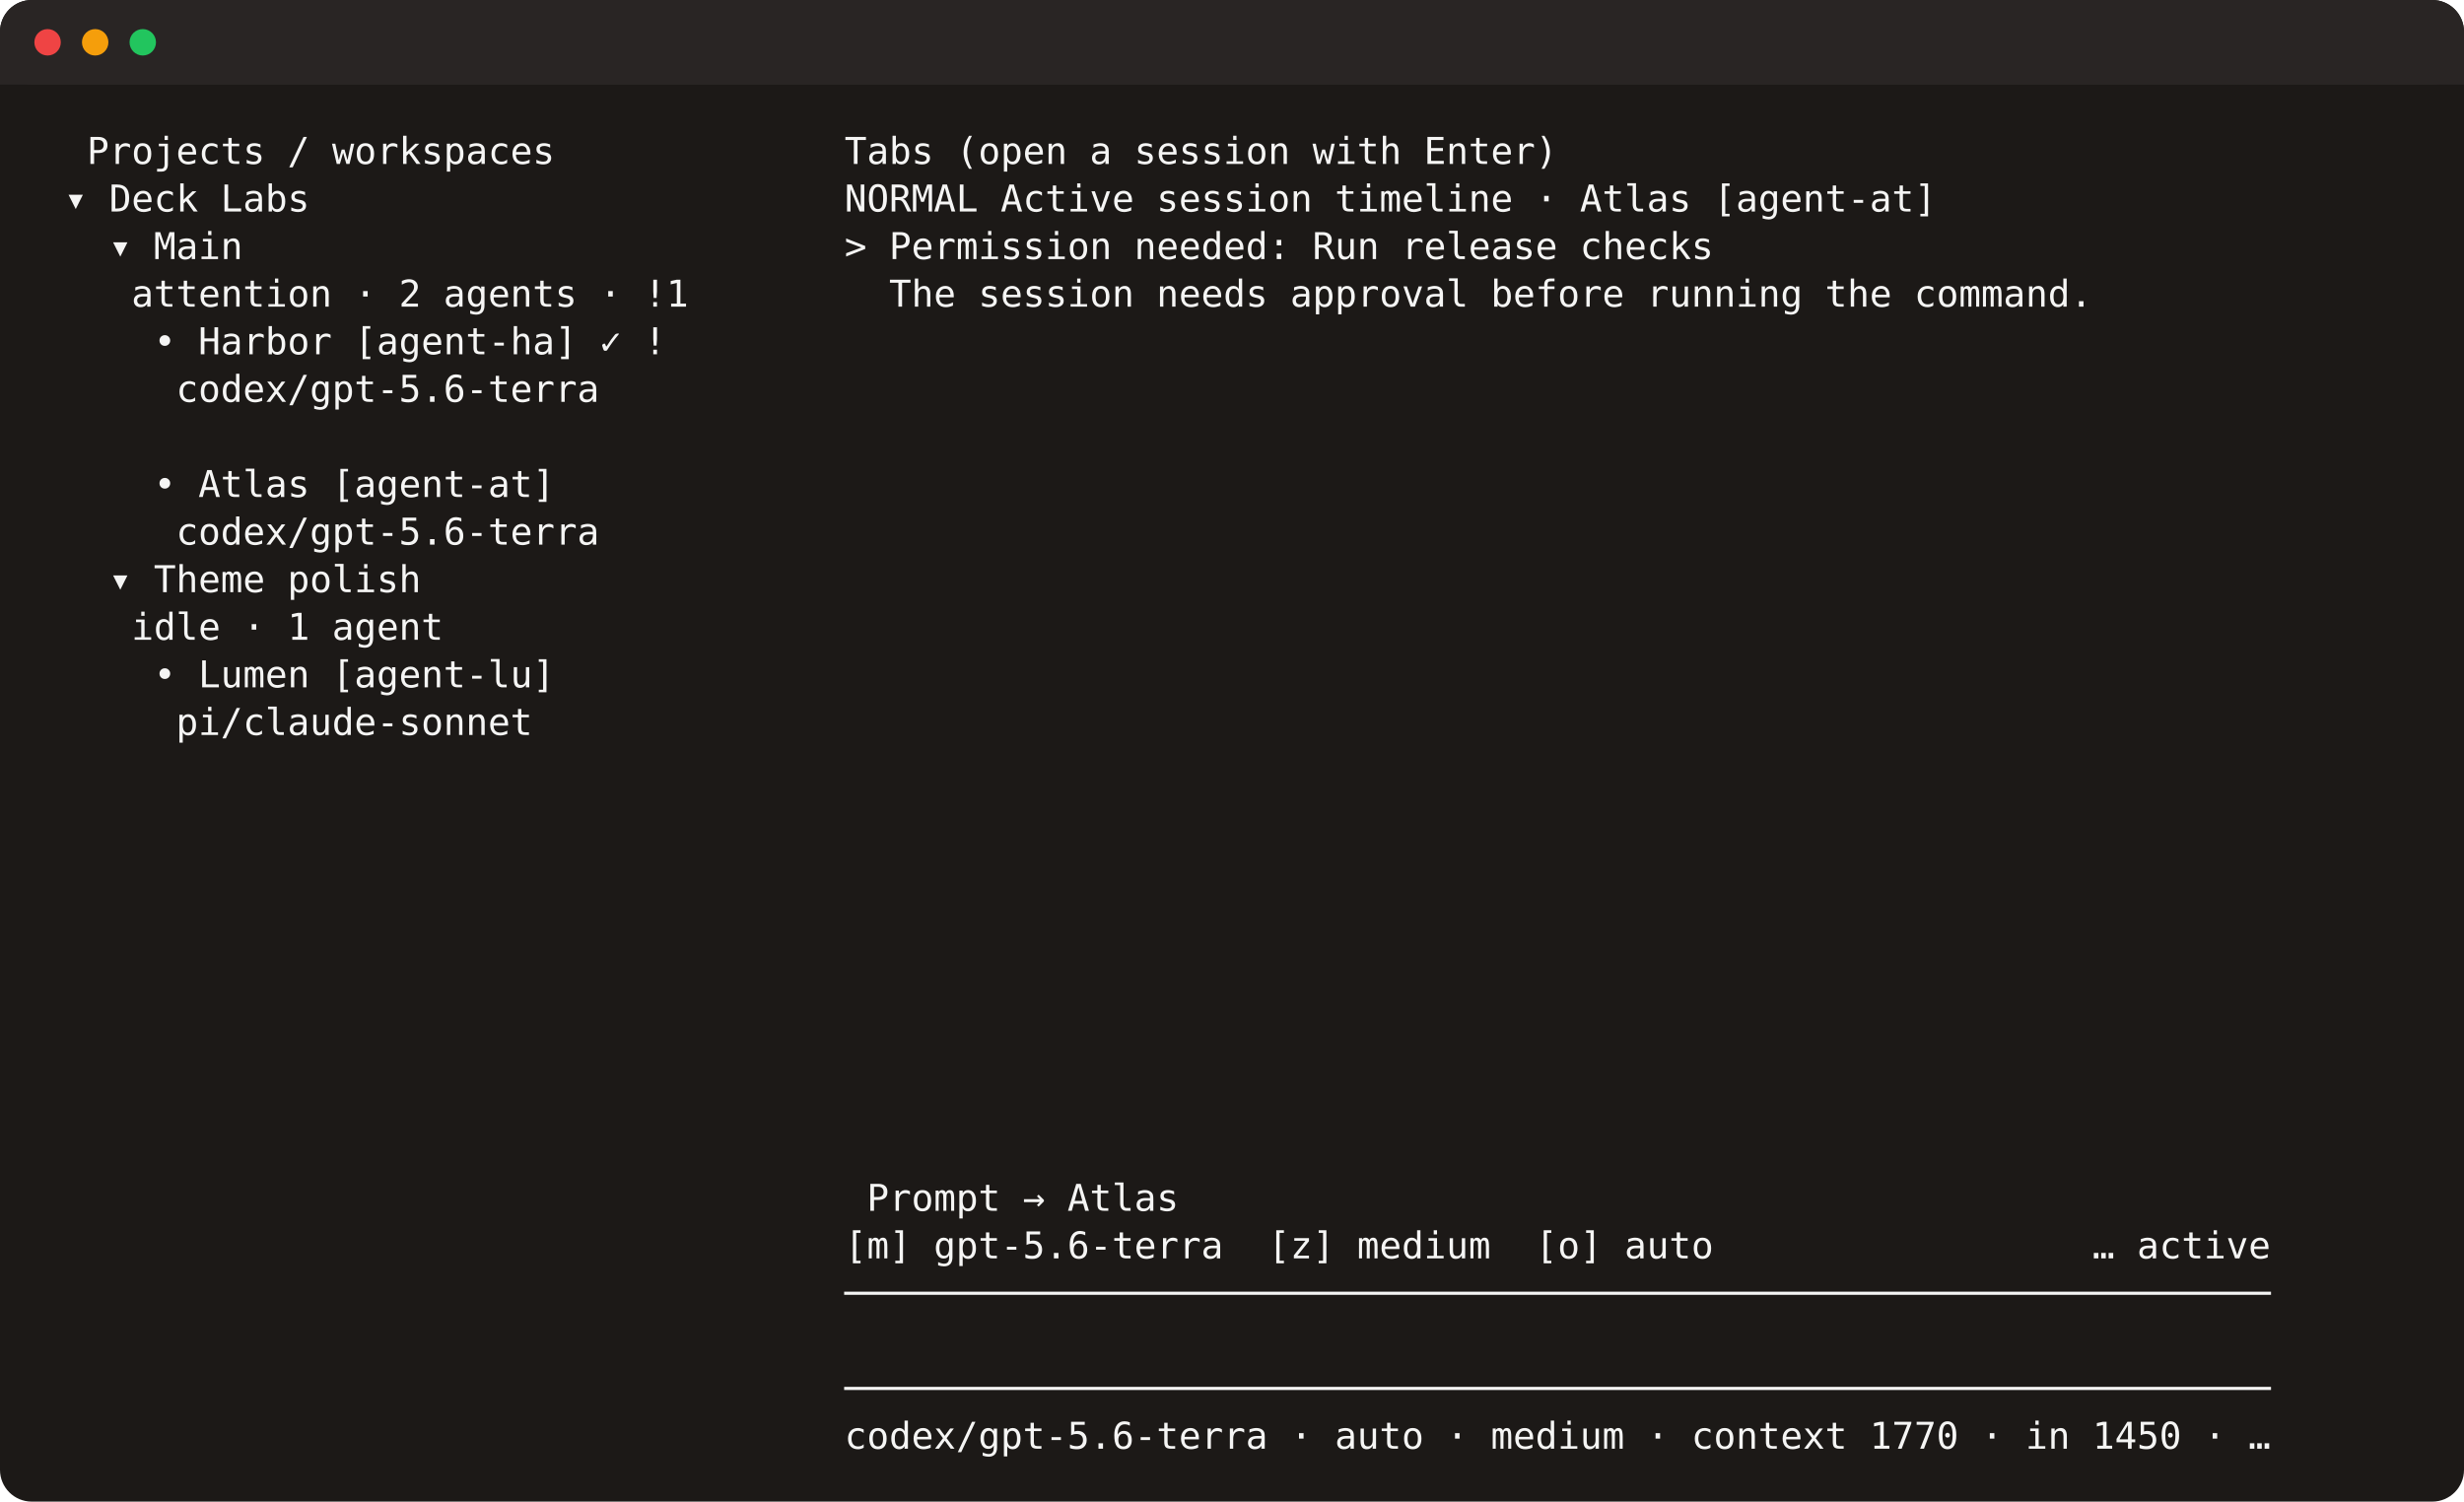
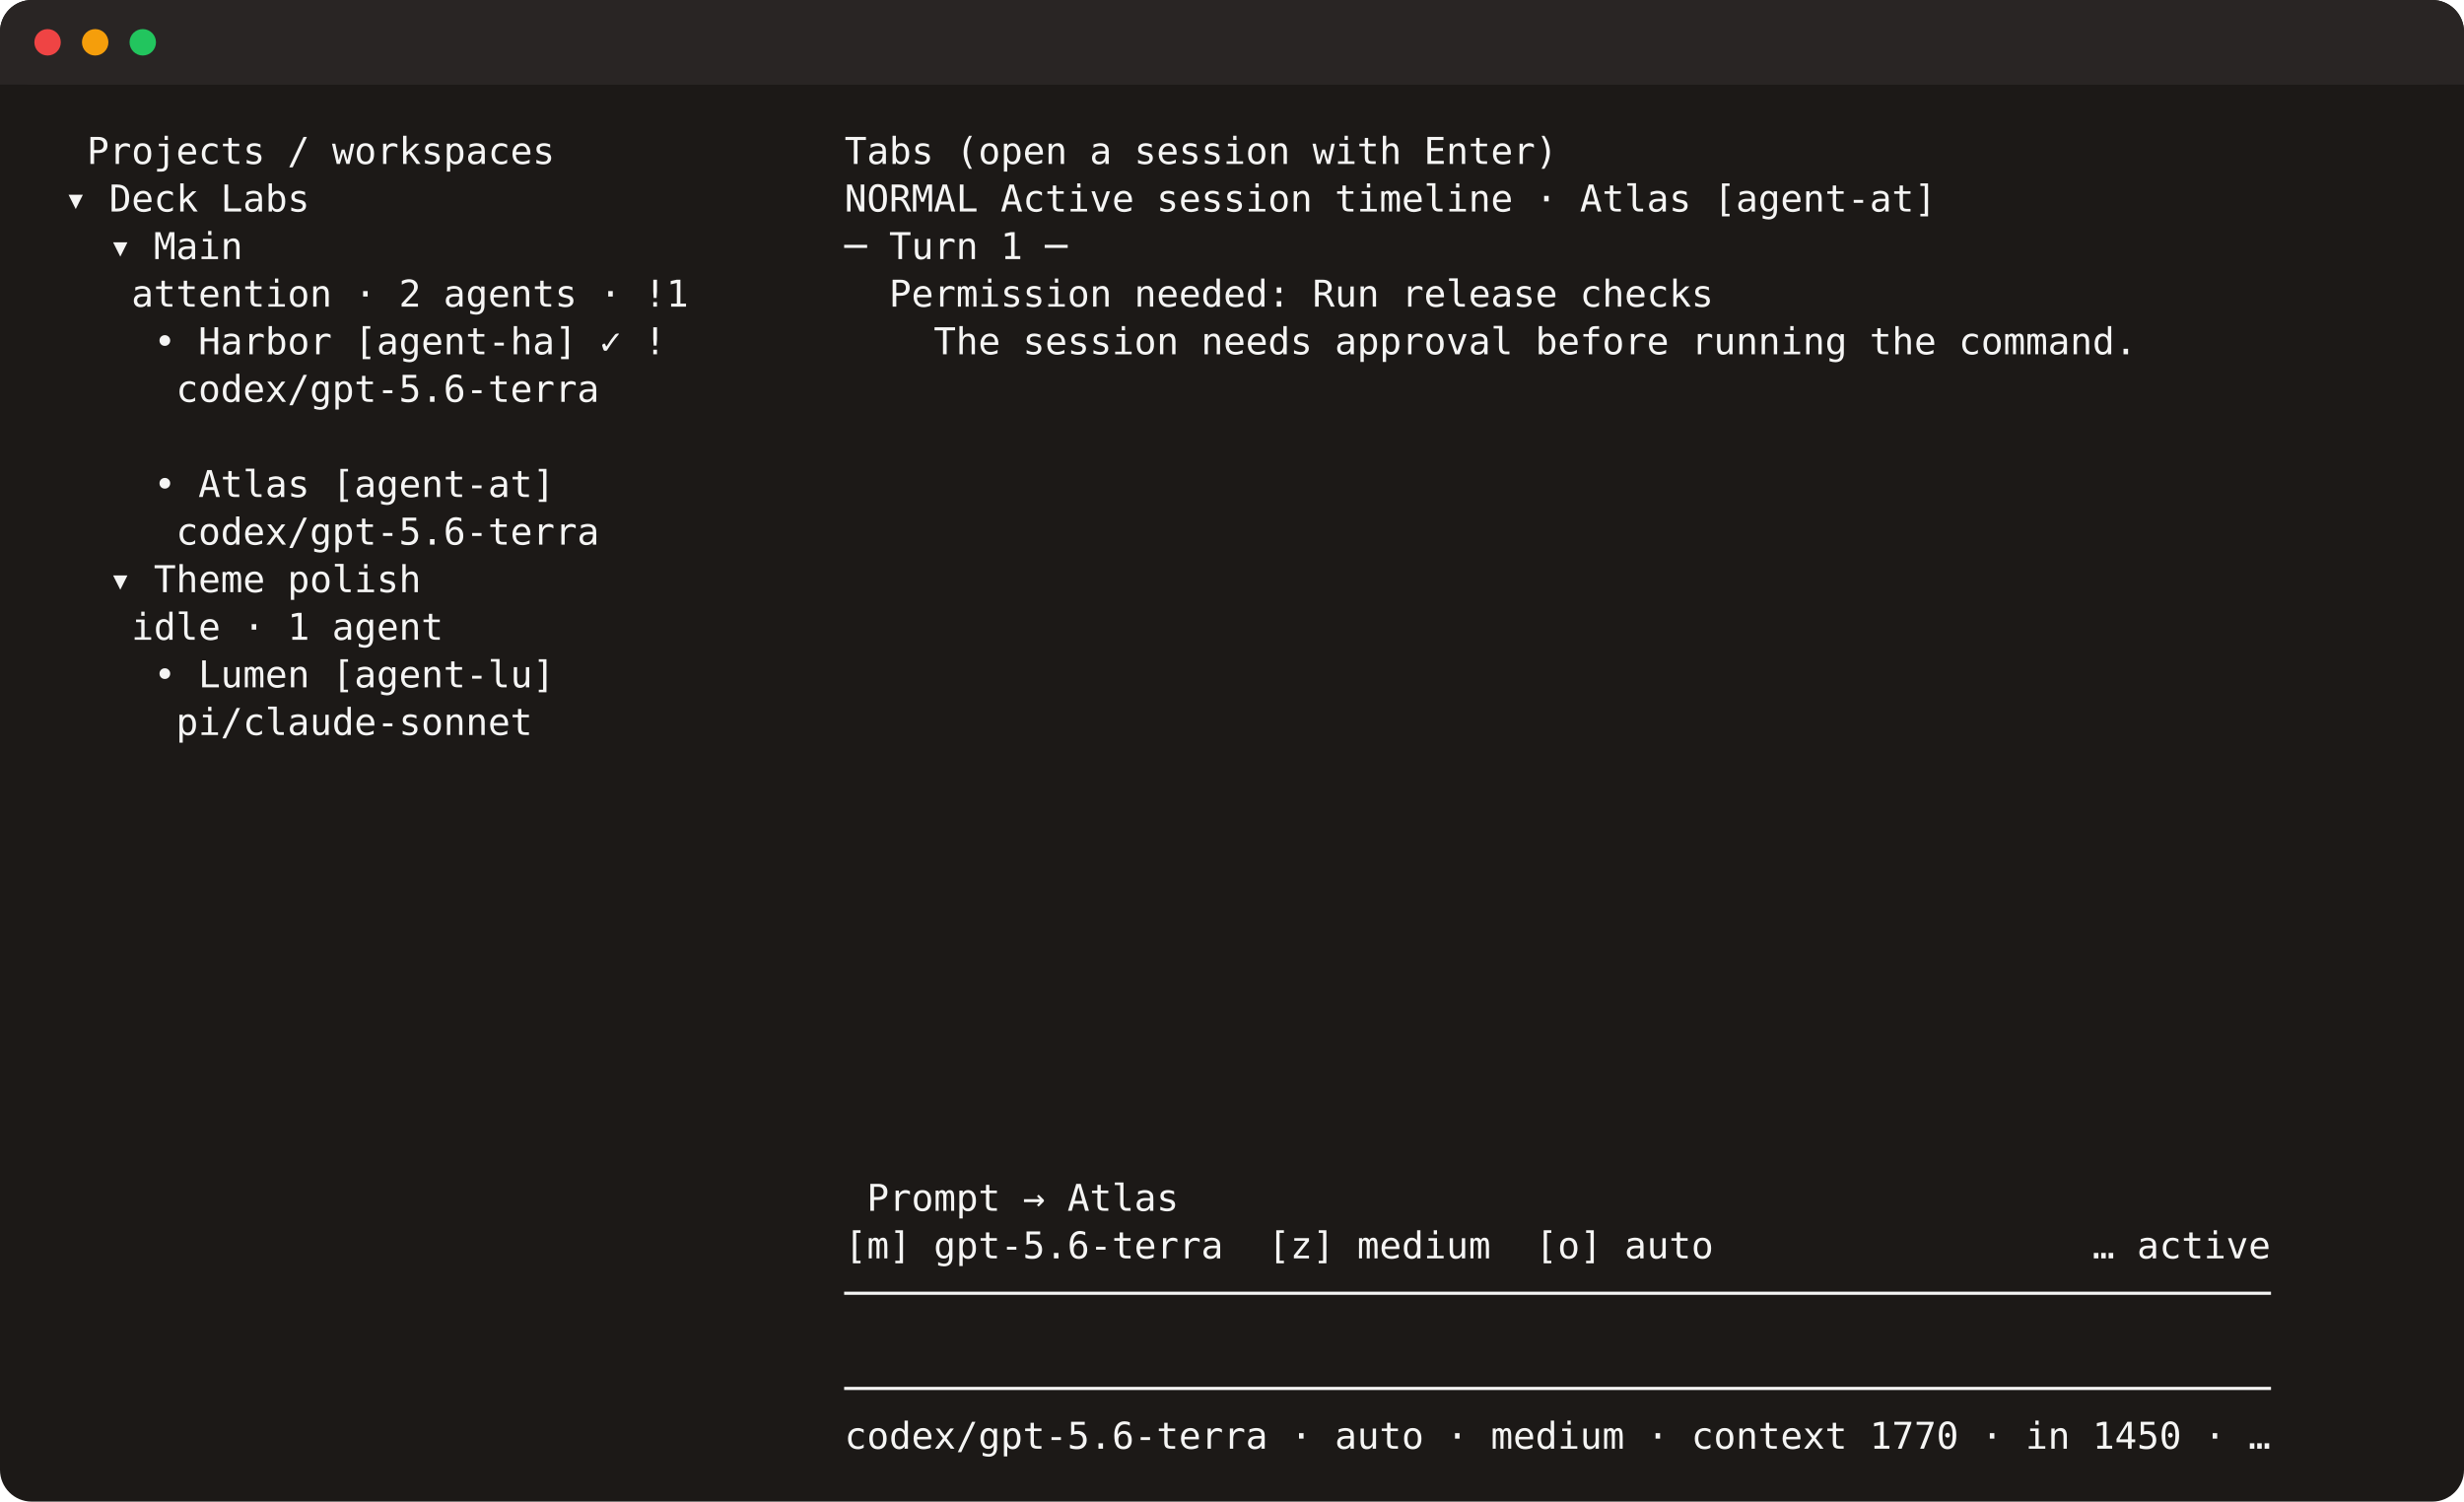
<svg xmlns="http://www.w3.org/2000/svg" width="932" height="568" viewBox="0 0 932 568">
  <rect width="932" height="568" rx="12" fill="#1c1917" />
  <rect width="932" height="32" rx="12" fill="#292524" />
  <rect y="20" width="932" height="12" fill="#292524" />
  <circle cx="18" cy="16" r="5" fill="#ef4444" />
  <circle cx="36" cy="16" r="5" fill="#f59e0b" />
  <circle cx="54" cy="16" r="5" fill="#22c55e" />
  <g fill="#f5f5f4" font-family="SFMono-Regular, Menlo, Consolas, monospace" font-size="14" xml:space="preserve">
    <text x="16" y="62">  Projects / workspaces             Tabs (open a session with Enter)                                </text>
    <text x="16" y="80"> ▾ Deck Labs                        NORMAL Active session timeline · Atlas [agent-at]               </text>
-     <text x="16" y="98">   ▾ Main                           &gt; Permission needed: Run release checks                         </text>
-     <text x="16" y="116">    attention · 2 agents · !1         The session needs approval before running the command.        </text>
-     <text x="16" y="134">     • Harbor [agent-ha] ✓ !                                                                        </text>
+     <text x="16" y="98">   ▾ Main                           ─ Turn 1 ─                                                      </text>
+     <text x="16" y="116">    attention · 2 agents · !1         Permission needed: Run release checks                         </text>
+     <text x="16" y="134">     • Harbor [agent-ha] ✓ !            The session needs approval before running the command.      </text>
    <text x="16" y="152">      codex/gpt-5.6-terra                                                                           </text>
    <text x="16" y="170">                                                                                                    </text>
    <text x="16" y="188">     • Atlas [agent-at]                                                                             </text>
    <text x="16" y="206">      codex/gpt-5.6-terra                                                                           </text>
    <text x="16" y="224">   ▾ Theme polish                                                                                   </text>
    <text x="16" y="242">    idle · 1 agent                                                                                  </text>
    <text x="16" y="260">     • Lumen [agent-lu]                                                                             </text>
    <text x="16" y="278">      pi/claude-sonnet                                                                              </text>
    <text x="16" y="296" />
    <text x="16" y="314" />
    <text x="16" y="332" />
    <text x="16" y="350" />
    <text x="16" y="368" />
    <text x="16" y="386" />
    <text x="16" y="404" />
    <text x="16" y="422" />
    <text x="16" y="440" />
    <text x="16" y="458">                                     Prompt → Atlas                                                 </text>
    <text x="16" y="476">                                    [m] gpt-5.6-terra  [z] medium  [o] auto                 … active</text>
    <text x="16" y="494">                                    ────────────────────────────────────────────────────────────────</text>
    <text x="16" y="512">                                                                                                    </text>
    <text x="16" y="530">                                    ────────────────────────────────────────────────────────────────</text>
    <text x="16" y="548">                                    codex/gpt-5.6-terra · auto · medium · context 1770 · in 1450 · …</text>
  </g>
</svg>
